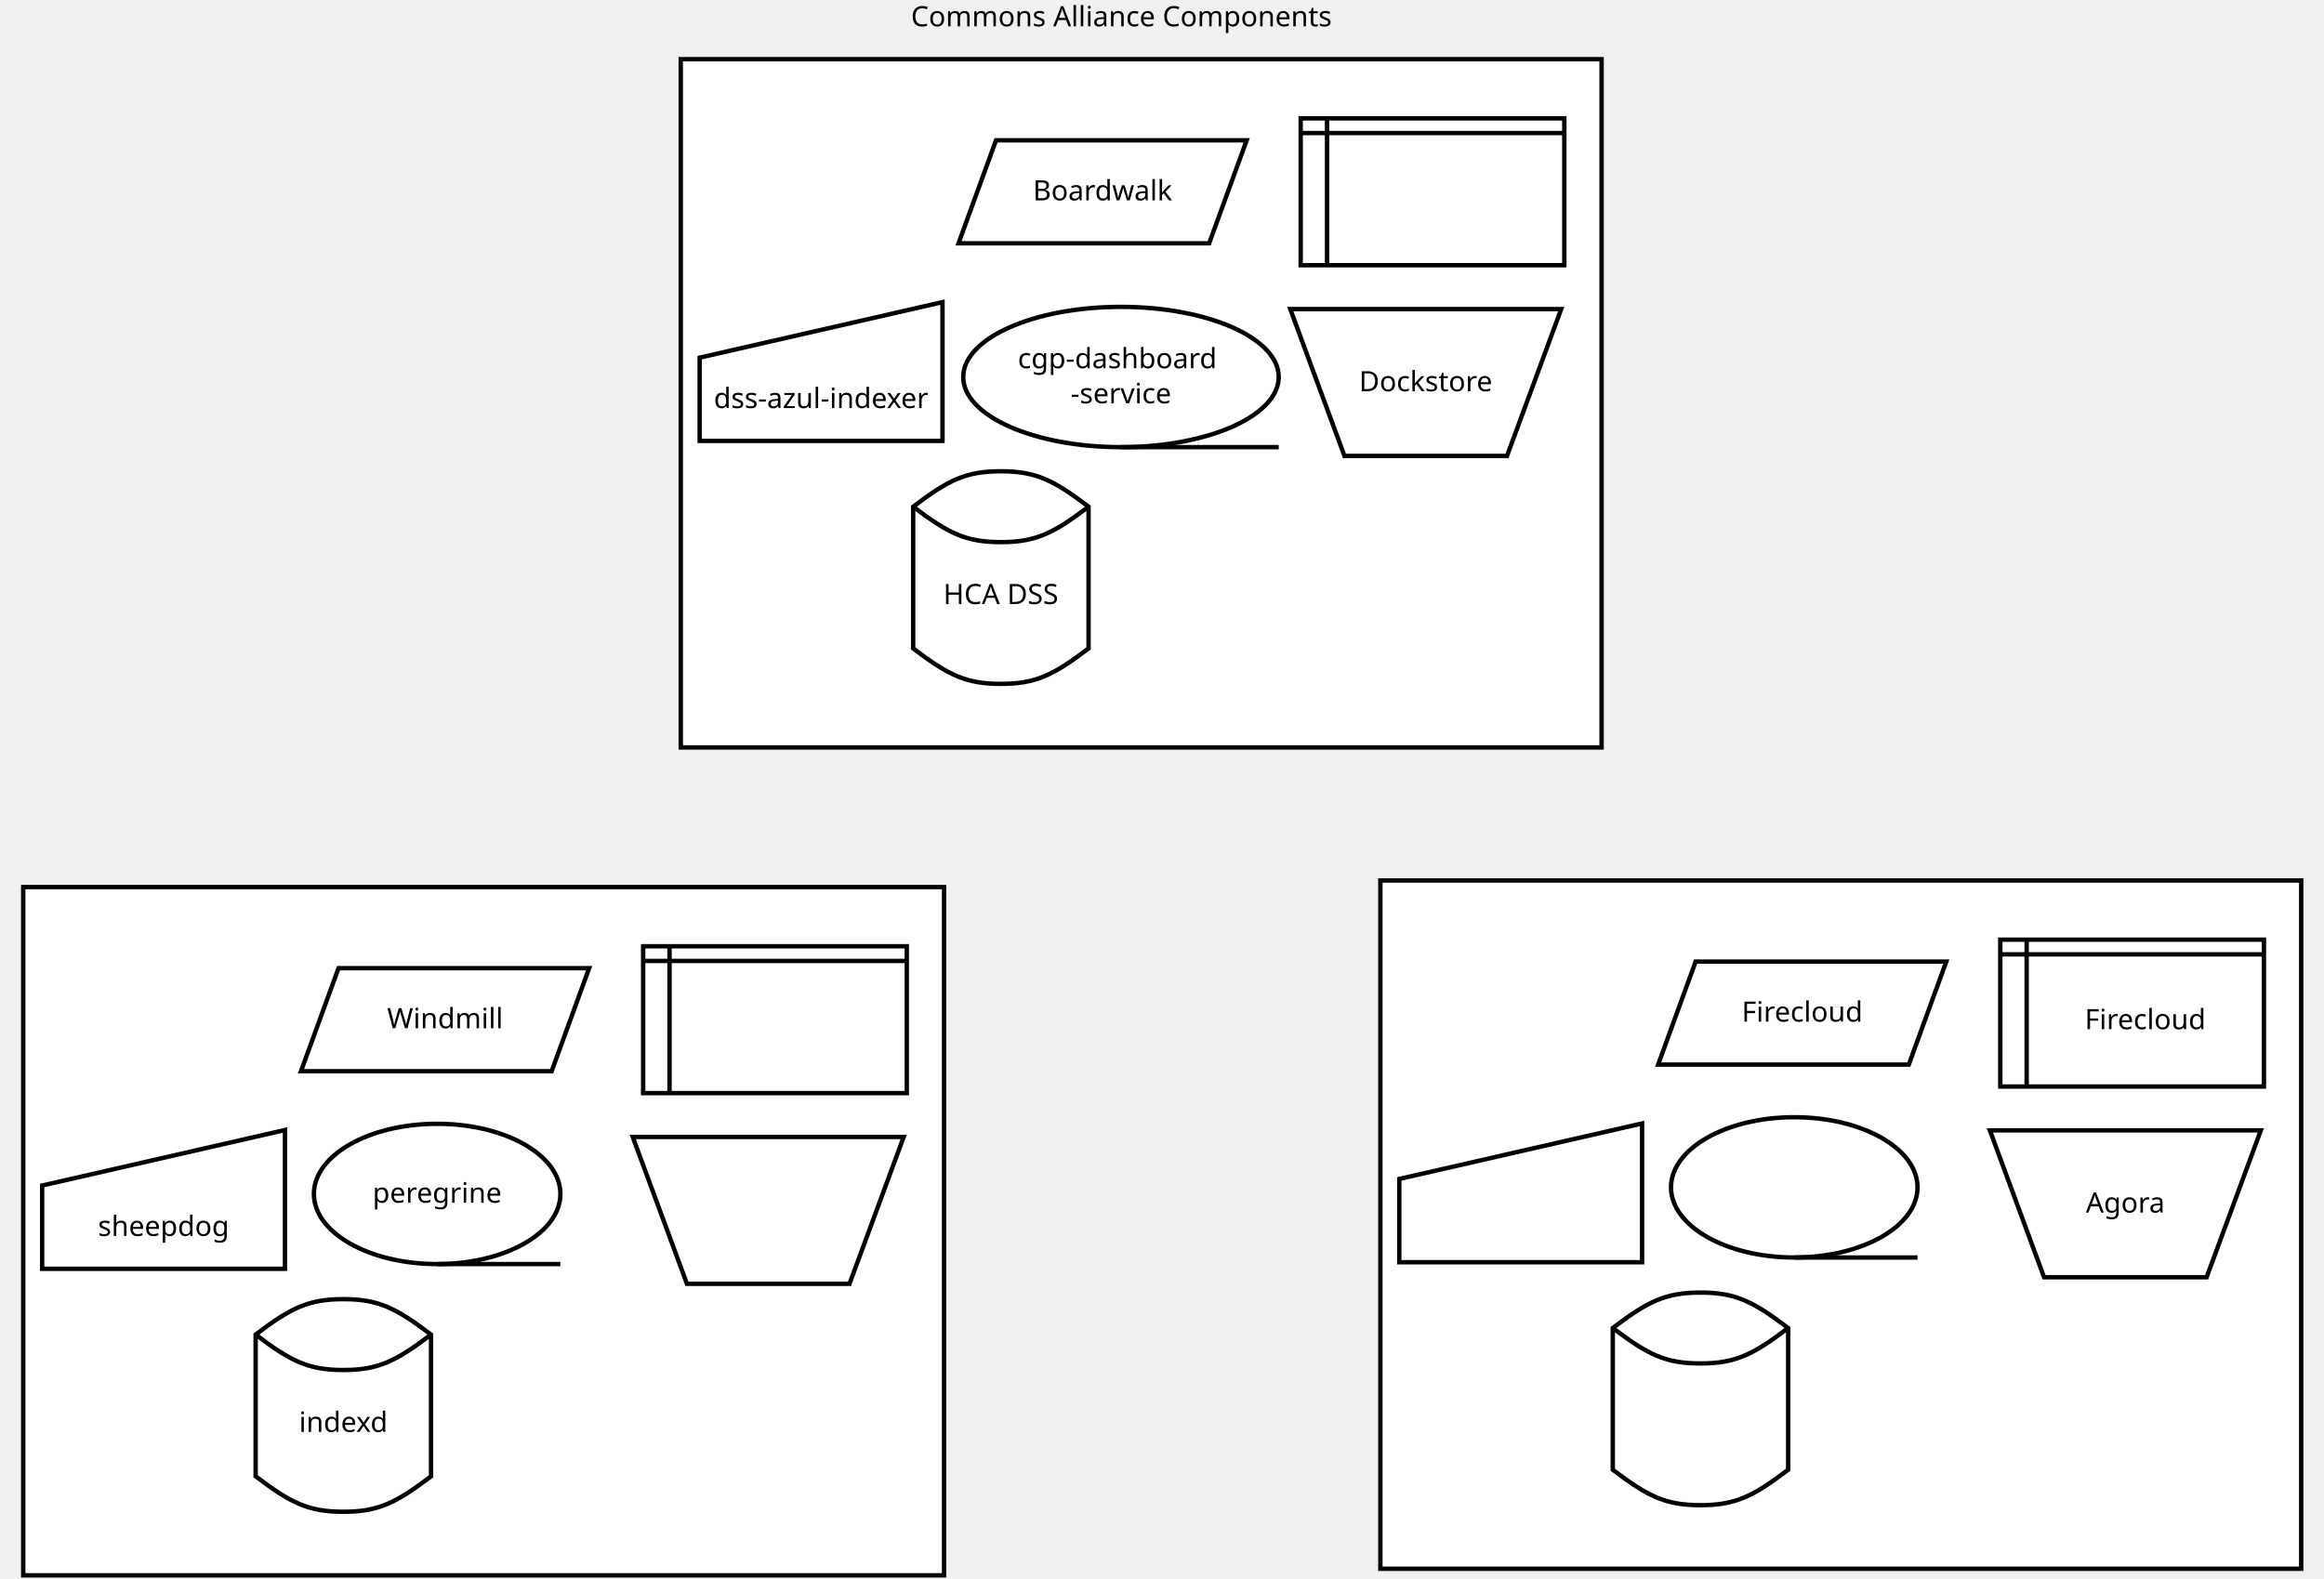
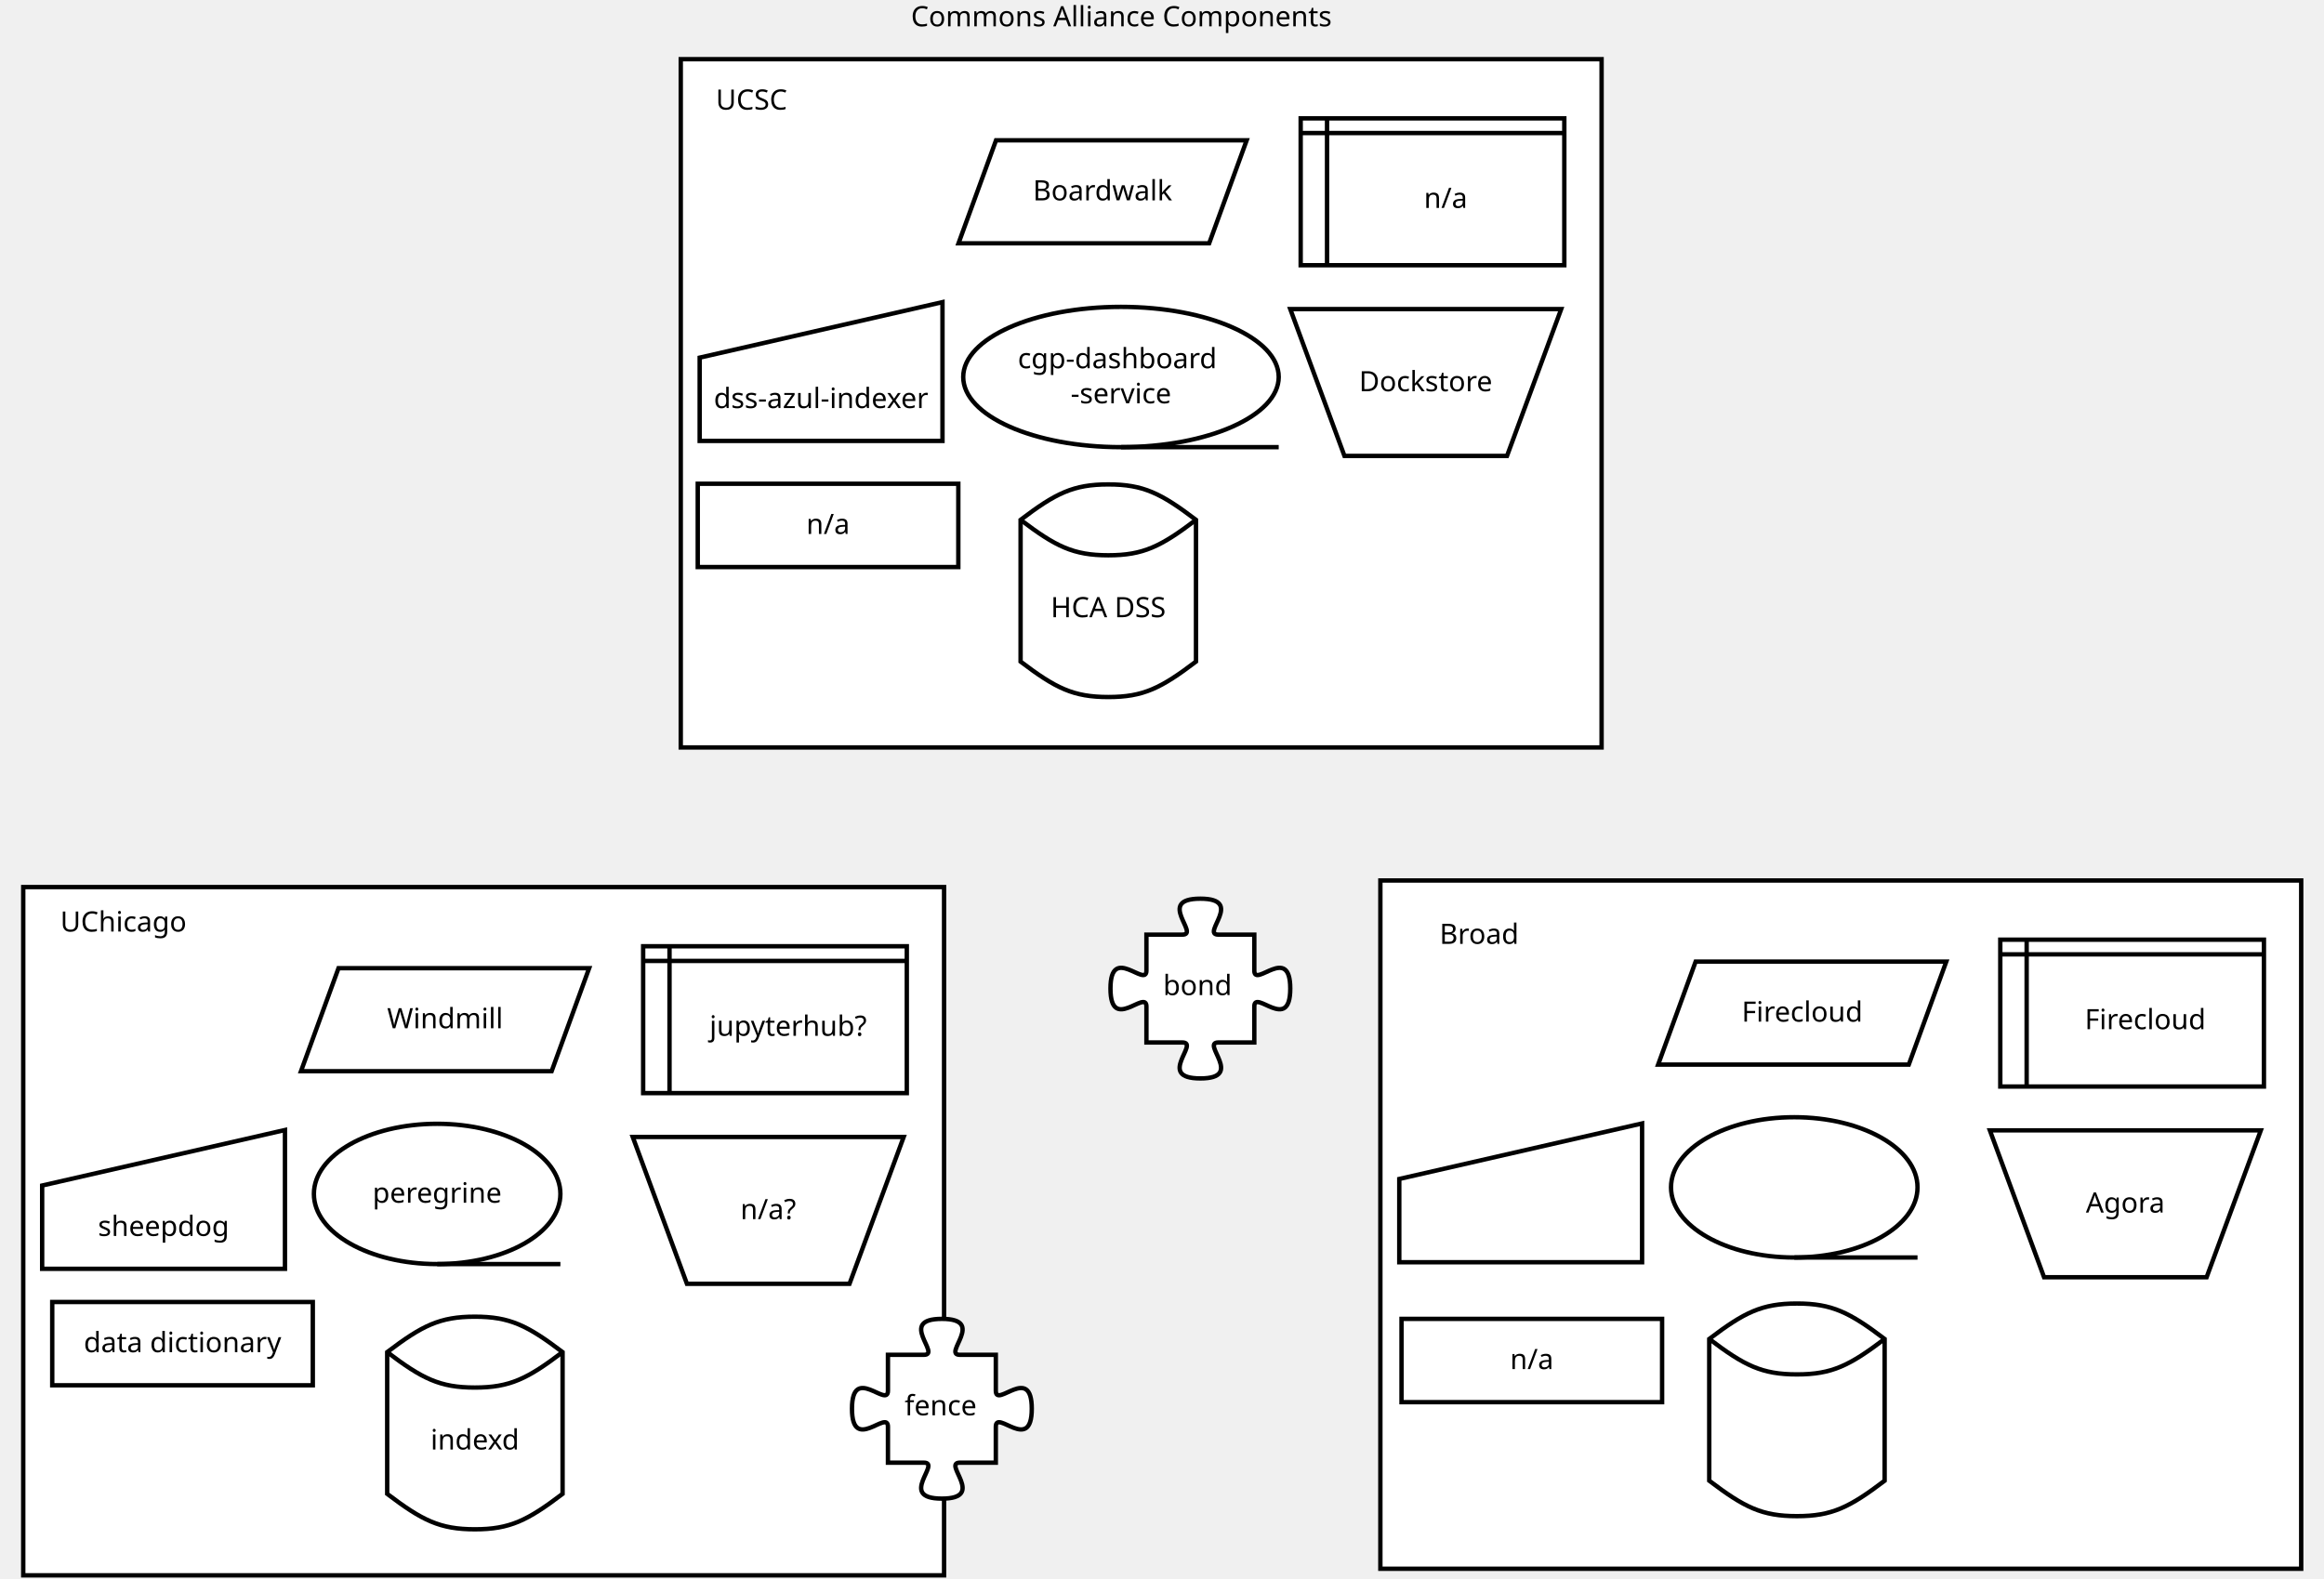
<svg xmlns="http://www.w3.org/2000/svg" width="53cm" height="36cm" viewBox="1 89 1041 720">
  <g id="Background">
    <text font-size="12.8" style="fill: #000000; fill-opacity: 1; stroke: none;text-anchor:start;font-family:sans-serif;font-style:normal;font-weight:normal" x="407" y="101">
      <tspan x="407" y="101">Commons Alliance Components</tspan>
    </text>
    <g>
      <rect style="fill: #ffffff; fill-opacity: 1; stroke-opacity: 1; stroke-width: 2; stroke: #000000" x="302" y="116" width="420" height="314" rx="0" ry="0" />
      <text font-size="12.8" style="fill: #000000; fill-opacity: 1; stroke: none;text-anchor:middle;font-family:sans-serif;font-style:normal;font-weight:normal" x="512" y="276.9">
        <tspan x="512" y="276.9" />
      </text>
    </g>
    <g>
-       <path style="fill: #ffffff; fill-opacity: 1; stroke-opacity: 1; stroke-width: 2; stroke: #000000" fill-rule="evenodd" d="M 408 320.167 C 424,308.042 432,304 448,304 C 464,304 472,308.042 488,320.167 L 488,384.833 C 472,396.958 464,401 448,401 C 432,401 424,396.958 408,384.833 L 408,320.167z" />
-       <path style="fill: none; stroke-opacity: 1; stroke-width: 2; stroke: #000000" d="M 408 320.167 C 424,332.292 432,336.333 448,336.333 C 464,336.333 472,332.292 488,320.167" />
-       <text font-size="12.8" style="fill: #000000; fill-opacity: 1; stroke: none;text-anchor:middle;font-family:sans-serif;font-style:normal;font-weight:normal" x="448" y="364.583">
-         <tspan x="448" y="364.583">HCA DSS</tspan>
+       <path style="fill: #ffffff; fill-opacity: 1; stroke-opacity: 1; stroke-width: 2; stroke: #000000" fill-rule="evenodd" d="M 457 326.167 C 473,314.042 481,310 497,310 C 513,310 521,314.042 537,326.167 L 537,390.833 C 521,402.958 513,407 497,407 C 481,407 473,402.958 457,390.833 L 457,326.167z" />
+       <path style="fill: none; stroke-opacity: 1; stroke-width: 2; stroke: #000000" d="M 457 326.167 C 473,338.292 481,342.333 497,342.333 C 513,342.333 521,338.292 537,326.167" />
+       <text font-size="12.8" style="fill: #000000; fill-opacity: 1; stroke: none;text-anchor:middle;font-family:sans-serif;font-style:normal;font-weight:normal" x="497" y="370.583">
+         <tspan x="497" y="370.583">HCA DSS</tspan>
      </text>
    </g>
    <g>
-       <polygon style="fill: #ffffff; fill-opacity: 1; stroke-opacity: 1; stroke-width: 2; stroke: #000000" fill-rule="evenodd" points="445.796,153 560.119,153 543.013,200 428.689,200 " />
-       <text font-size="12.8" style="fill: #000000; fill-opacity: 1; stroke: none;text-anchor:middle;font-family:sans-serif;font-style:normal;font-weight:normal" x="494.404" y="180.4">
-         <tspan x="494.404" y="180.4">Boardwalk</tspan>
+       <polygon style="fill: #ffffff; fill-opacity: 1; stroke-opacity: 1; stroke-width: 2; stroke: #000000" fill-rule="evenodd" points="445.797,153 560.12,153 543.014,200 428.69,200 " />
+       <text font-size="12.8" style="fill: #000000; fill-opacity: 1; stroke: none;text-anchor:middle;font-family:sans-serif;font-style:normal;font-weight:normal" x="494.405" y="180.4">
+         <tspan x="494.405" y="180.4">Boardwalk</tspan>
      </text>
    </g>
    <g>
      <path style="fill: #ffffff; fill-opacity: 1; stroke-opacity: 1; stroke-width: 2; stroke: #000000" fill-rule="evenodd" d="M 580 230 L 703.583,230 L 678.867,297 L 604.717,297 L 580,230z" />
      <text font-size="12.8" style="fill: #000000; fill-opacity: 1; stroke: none;text-anchor:middle;font-family:sans-serif;font-style:normal;font-weight:normal" x="641.792" y="267.5">
        <tspan x="641.792" y="267.5">Dockstore</tspan>
      </text>
    </g>
    <g>
      <rect style="fill: #ffffff; fill-opacity: 1; stroke-opacity: 1; stroke-width: 2; stroke: #000000" x="584.75" y="143" width="120.25" height="67" rx="0" ry="0" />
      <line style="fill: none; stroke-opacity: 1; stroke-width: 2; stroke: #000000" x1="596.775" y1="143" x2="596.775" y2="210" />
      <line style="fill: none; stroke-opacity: 1; stroke-width: 2; stroke: #000000" x1="584.75" y1="149.7" x2="705" y2="149.7" />
-       <text font-size="12.8" style="fill: #000000; fill-opacity: 1; stroke: none;text-anchor:middle;font-family:sans-serif;font-style:normal;font-weight:normal" x="650.887" y="183.85">
-         <tspan x="650.887" y="183.85" />
+       <text font-size="12.8" style="fill: #000000; fill-opacity: 1; stroke: none;text-anchor:middle;font-family:sans-serif;font-style:normal;font-weight:normal" x="650.888" y="183.85">
+         <tspan x="650.888" y="183.85">n/a</tspan>
      </text>
    </g>
    <g>
-       <ellipse style="fill: #ffffff; fill-opacity: 1; stroke-opacity: 1; stroke-width: 2; stroke: #000000" cx="502.786" cy="261" rx="71.949" ry="32" />
-       <line style="fill: none; stroke-opacity: 1; stroke-width: 2; stroke: #000000" x1="502.786" y1="293" x2="574.734" y2="293" />
-       <text font-size="12.8" style="fill: #000000; fill-opacity: 1; stroke: none;text-anchor:middle;font-family:sans-serif;font-style:normal;font-weight:normal" x="502.786" y="257">
-         <tspan x="502.786" y="257">cgp-dashboard</tspan>
-         <tspan x="502.786" y="273">-service</tspan>
+       <ellipse style="fill: #ffffff; fill-opacity: 1; stroke-opacity: 1; stroke-width: 2; stroke: #000000" cx="502.785" cy="261" rx="71.949" ry="32" />
+       <line style="fill: none; stroke-opacity: 1; stroke-width: 2; stroke: #000000" x1="502.785" y1="293" x2="574.734" y2="293" />
+       <text font-size="12.8" style="fill: #000000; fill-opacity: 1; stroke: none;text-anchor:middle;font-family:sans-serif;font-style:normal;font-weight:normal" x="502.785" y="257">
+         <tspan x="502.785" y="257">cgp-dashboard</tspan>
+         <tspan x="502.785" y="273">-service</tspan>
      </text>
    </g>
    <g>
-       <path style="fill: #ffffff; fill-opacity: 1; stroke-opacity: 1; stroke-width: 2; stroke: #000000" fill-rule="evenodd" d="M 310.625 252.167 L 421.375,226.833 L 421.375,290.167 L 310.625,290.167 L 310.625,252.167z" />
-       <text font-size="12.8" style="fill: #000000; fill-opacity: 1; stroke: none;text-anchor:middle;font-family:sans-serif;font-style:normal;font-weight:normal" x="366" y="275.167">
-         <tspan x="366" y="275.167">dss-azul-indexer</tspan>
+       <path style="fill: #ffffff; fill-opacity: 1; stroke-opacity: 1; stroke-width: 2; stroke: #000000" fill-rule="evenodd" d="M 310.626 252.167 L 421.376,226.834 L 421.376,290.167 L 310.626,290.167 L 310.626,252.167z" />
+       <text font-size="12.8" style="fill: #000000; fill-opacity: 1; stroke: none;text-anchor:middle;font-family:sans-serif;font-style:normal;font-weight:normal" x="366.001" y="275.167">
+         <tspan x="366.001" y="275.167">dss-azul-indexer</tspan>
      </text>
    </g>
    <g>
      <rect style="fill: #ffffff; fill-opacity: 1; stroke-opacity: 1; stroke-width: 2; stroke: #000000" x="2.1" y="493.7" width="420" height="314" rx="0" ry="0" />
      <text font-size="12.8" style="fill: #000000; fill-opacity: 1; stroke: none;text-anchor:middle;font-family:sans-serif;font-style:normal;font-weight:normal" x="212.1" y="654.6">
        <tspan x="212.1" y="654.6" />
      </text>
    </g>
    <g>
-       <path style="fill: #ffffff; fill-opacity: 1; stroke-opacity: 1; stroke-width: 2; stroke: #000000" fill-rule="evenodd" d="M 108.1 697.867 C 124.1,685.742 132.1,681.7 148.1,681.7 C 164.1,681.7 172.1,685.742 188.1,697.867 L 188.1,762.533 C 172.1,774.658 164.1,778.7 148.1,778.7 C 132.1,778.7 124.1,774.658 108.1,762.533 L 108.1,697.867z" />
-       <path style="fill: none; stroke-opacity: 1; stroke-width: 2; stroke: #000000" d="M 108.1 697.867 C 124.1,709.992 132.1,714.033 148.1,714.033 C 164.1,714.033 172.1,709.992 188.1,697.867" />
-       <text font-size="12.8" style="fill: #000000; fill-opacity: 1; stroke: none;text-anchor:middle;font-family:sans-serif;font-style:normal;font-weight:normal" x="148.1" y="742.283">
-         <tspan x="148.1" y="742.283">indexd</tspan>
+       <path style="fill: #ffffff; fill-opacity: 1; stroke-opacity: 1; stroke-width: 2; stroke: #000000" fill-rule="evenodd" d="M 168.1 705.867 C 184.1,693.742 192.1,689.7 208.1,689.7 C 224.1,689.7 232.1,693.742 248.1,705.867 L 248.1,770.533 C 232.1,782.658 224.1,786.7 208.1,786.7 C 192.1,786.7 184.1,782.658 168.1,770.533 L 168.1,705.867z" />
+       <path style="fill: none; stroke-opacity: 1; stroke-width: 2; stroke: #000000" d="M 168.1 705.867 C 184.1,717.992 192.1,722.033 208.1,722.033 C 224.1,722.033 232.1,717.992 248.1,705.867" />
+       <text font-size="12.8" style="fill: #000000; fill-opacity: 1; stroke: none;text-anchor:middle;font-family:sans-serif;font-style:normal;font-weight:normal" x="208.1" y="750.283">
+         <tspan x="208.1" y="750.283">indexd</tspan>
      </text>
    </g>
    <g>
-       <polygon style="fill: #ffffff; fill-opacity: 1; stroke-opacity: 1; stroke-width: 2; stroke: #000000" fill-rule="evenodd" points="145.896,530.7 260.219,530.7 243.113,577.7 128.789,577.7 " />
+       <polygon style="fill: #ffffff; fill-opacity: 1; stroke-opacity: 1; stroke-width: 2; stroke: #000000" fill-rule="evenodd" points="145.896,530.7 260.22,530.7 243.113,577.7 128.789,577.7 " />
      <text font-size="12.8" style="fill: #000000; fill-opacity: 1; stroke: none;text-anchor:middle;font-family:sans-serif;font-style:normal;font-weight:normal" x="194.504" y="558.1">
        <tspan x="194.504" y="558.1">Windmill</tspan>
      </text>
    </g>
    <g>
      <path style="fill: #ffffff; fill-opacity: 1; stroke-opacity: 1; stroke-width: 2; stroke: #000000" fill-rule="evenodd" d="M 280.1 607.7 L 403.683,607.7 L 378.967,674.7 L 304.817,674.7 L 280.1,607.7z" />
      <text font-size="12.8" style="fill: #000000; fill-opacity: 1; stroke: none;text-anchor:middle;font-family:sans-serif;font-style:normal;font-weight:normal" x="341.892" y="645.2">
-         <tspan x="341.892" y="645.2" />
+         <tspan x="341.892" y="645.2">n/a?</tspan>
      </text>
    </g>
    <g>
      <rect style="fill: #ffffff; fill-opacity: 1; stroke-opacity: 1; stroke-width: 2; stroke: #000000" x="284.85" y="520.7" width="120.25" height="67" rx="0" ry="0" />
      <line style="fill: none; stroke-opacity: 1; stroke-width: 2; stroke: #000000" x1="296.875" y1="520.7" x2="296.875" y2="587.7" />
      <line style="fill: none; stroke-opacity: 1; stroke-width: 2; stroke: #000000" x1="284.85" y1="527.4" x2="405.1" y2="527.4" />
-       <text font-size="12.8" style="fill: #000000; fill-opacity: 1; stroke: none;text-anchor:middle;font-family:sans-serif;font-style:normal;font-weight:normal" x="350.987" y="561.55">
-         <tspan x="350.987" y="561.55" />
+       <text font-size="12.8" style="fill: #000000; fill-opacity: 1; stroke: none;text-anchor:middle;font-family:sans-serif;font-style:normal;font-weight:normal" x="350.988" y="561.55">
+         <tspan x="350.988" y="561.55">jupyterhub?</tspan>
      </text>
    </g>
    <g>
      <ellipse style="fill: #ffffff; fill-opacity: 1; stroke-opacity: 1; stroke-width: 2; stroke: #000000" cx="190.886" cy="633.7" rx="56.214" ry="32" />
      <line style="fill: none; stroke-opacity: 1; stroke-width: 2; stroke: #000000" x1="190.886" y1="665.7" x2="247.1" y2="665.7" />
      <text font-size="12.8" style="fill: #000000; fill-opacity: 1; stroke: none;text-anchor:middle;font-family:sans-serif;font-style:normal;font-weight:normal" x="190.886" y="637.7">
        <tspan x="190.886" y="637.7">peregrine</tspan>
      </text>
    </g>
    <g>
-       <path style="fill: #ffffff; fill-opacity: 1; stroke-opacity: 1; stroke-width: 2; stroke: #000000" fill-rule="evenodd" d="M 10.725 629.867 L 121.475,604.533 L 121.475,667.867 L 10.725,667.867 L 10.725,629.867z" />
+       <path style="fill: #ffffff; fill-opacity: 1; stroke-opacity: 1; stroke-width: 2; stroke: #000000" fill-rule="evenodd" d="M 10.725 629.867 L 121.475,604.534 L 121.475,667.867 L 10.725,667.867 L 10.725,629.867z" />
      <text font-size="12.8" style="fill: #000000; fill-opacity: 1; stroke: none;text-anchor:middle;font-family:sans-serif;font-style:normal;font-weight:normal" x="66.1" y="652.867">
        <tspan x="66.1" y="652.867">sheepdog</tspan>
      </text>
    </g>
    <g>
      <rect style="fill: #ffffff; fill-opacity: 1; stroke-opacity: 1; stroke-width: 2; stroke: #000000" x="621.1" y="490.7" width="420" height="314" rx="0" ry="0" />
      <text font-size="12.8" style="fill: #000000; fill-opacity: 1; stroke: none;text-anchor:middle;font-family:sans-serif;font-style:normal;font-weight:normal" x="831.1" y="651.6">
        <tspan x="831.1" y="651.6" />
      </text>
    </g>
    <g>
-       <path style="fill: #ffffff; fill-opacity: 1; stroke-opacity: 1; stroke-width: 2; stroke: #000000" fill-rule="evenodd" d="M 727.1 694.867 C 743.1,682.742 751.1,678.7 767.1,678.7 C 783.1,678.7 791.1,682.742 807.1,694.867 L 807.1,759.533 C 791.1,771.658 783.1,775.7 767.1,775.7 C 751.1,775.7 743.1,771.658 727.1,759.533 L 727.1,694.867z" />
-       <path style="fill: none; stroke-opacity: 1; stroke-width: 2; stroke: #000000" d="M 727.1 694.867 C 743.1,706.992 751.1,711.033 767.1,711.033 C 783.1,711.033 791.1,706.992 807.1,694.867" />
-       <text font-size="12.8" style="fill: #000000; fill-opacity: 1; stroke: none;text-anchor:middle;font-family:sans-serif;font-style:normal;font-weight:normal" x="767.1" y="739.283">
-         <tspan x="767.1" y="739.283" />
+       <path style="fill: #ffffff; fill-opacity: 1; stroke-opacity: 1; stroke-width: 2; stroke: #000000" fill-rule="evenodd" d="M 771.1 699.867 C 787.1,687.742 795.1,683.7 811.1,683.7 C 827.1,683.7 835.1,687.742 851.1,699.867 L 851.1,764.533 C 835.1,776.658 827.1,780.7 811.1,780.7 C 795.1,780.7 787.1,776.658 771.1,764.533 L 771.1,699.867z" />
+       <path style="fill: none; stroke-opacity: 1; stroke-width: 2; stroke: #000000" d="M 771.1 699.867 C 787.1,711.992 795.1,716.033 811.1,716.033 C 827.1,716.033 835.1,711.992 851.1,699.867" />
+       <text font-size="12.8" style="fill: #000000; fill-opacity: 1; stroke: none;text-anchor:middle;font-family:sans-serif;font-style:normal;font-weight:normal" x="811.1" y="744.283">
+         <tspan x="811.1" y="744.283" />
      </text>
    </g>
    <g>
-       <polygon style="fill: #ffffff; fill-opacity: 1; stroke-opacity: 1; stroke-width: 2; stroke: #000000" fill-rule="evenodd" points="764.896,527.7 879.219,527.7 862.113,574.7 747.789,574.7 " />
-       <text font-size="12.8" style="fill: #000000; fill-opacity: 1; stroke: none;text-anchor:middle;font-family:sans-serif;font-style:normal;font-weight:normal" x="813.504" y="555.1">
-         <tspan x="813.504" y="555.1">Firecloud</tspan>
+       <polygon style="fill: #ffffff; fill-opacity: 1; stroke-opacity: 1; stroke-width: 2; stroke: #000000" fill-rule="evenodd" points="764.897,527.7 879.22,527.7 862.114,574.7 747.79,574.7 " />
+       <text font-size="12.8" style="fill: #000000; fill-opacity: 1; stroke: none;text-anchor:middle;font-family:sans-serif;font-style:normal;font-weight:normal" x="813.505" y="555.1">
+         <tspan x="813.505" y="555.1">Firecloud</tspan>
      </text>
    </g>
    <g>
      <path style="fill: #ffffff; fill-opacity: 1; stroke-opacity: 1; stroke-width: 2; stroke: #000000" fill-rule="evenodd" d="M 899.1 604.7 L 1022.68,604.7 L 997.967,671.7 L 923.817,671.7 L 899.1,604.7z" />
      <text font-size="12.8" style="fill: #000000; fill-opacity: 1; stroke: none;text-anchor:middle;font-family:sans-serif;font-style:normal;font-weight:normal" x="960.892" y="642.2">
        <tspan x="960.892" y="642.2">Agora</tspan>
      </text>
    </g>
    <g>
      <rect style="fill: #ffffff; fill-opacity: 1; stroke-opacity: 1; stroke-width: 2; stroke: #000000" x="903.85" y="517.7" width="120.25" height="67" rx="0" ry="0" />
      <line style="fill: none; stroke-opacity: 1; stroke-width: 2; stroke: #000000" x1="915.875" y1="517.7" x2="915.875" y2="584.7" />
      <line style="fill: none; stroke-opacity: 1; stroke-width: 2; stroke: #000000" x1="903.85" y1="524.4" x2="1024.1" y2="524.4" />
      <text font-size="12.8" style="fill: #000000; fill-opacity: 1; stroke: none;text-anchor:middle;font-family:sans-serif;font-style:normal;font-weight:normal" x="969.987" y="558.55">
        <tspan x="969.987" y="558.55">Firecloud</tspan>
      </text>
    </g>
    <g>
      <ellipse style="fill: #ffffff; fill-opacity: 1; stroke-opacity: 1; stroke-width: 2; stroke: #000000" cx="809.886" cy="630.7" rx="56.214" ry="32" />
-       <line style="fill: none; stroke-opacity: 1; stroke-width: 2; stroke: #000000" x1="809.886" y1="662.7" x2="866.1" y2="662.7" />
+       <line style="fill: none; stroke-opacity: 1; stroke-width: 2; stroke: #000000" x1="809.886" y1="662.7" x2="866.101" y2="662.7" />
      <text font-size="12.8" style="fill: #000000; fill-opacity: 1; stroke: none;text-anchor:middle;font-family:sans-serif;font-style:normal;font-weight:normal" x="809.886" y="634.7">
        <tspan x="809.886" y="634.7" />
      </text>
    </g>
    <g>
-       <path style="fill: #ffffff; fill-opacity: 1; stroke-opacity: 1; stroke-width: 2; stroke: #000000" fill-rule="evenodd" d="M 629.725 626.867 L 740.475,601.533 L 740.475,664.867 L 629.725,664.867 L 629.725,626.867z" />
-       <text font-size="12.8" style="fill: #000000; fill-opacity: 1; stroke: none;text-anchor:middle;font-family:sans-serif;font-style:normal;font-weight:normal" x="685.1" y="649.867">
-         <tspan x="685.1" y="649.867" />
+       <path style="fill: #ffffff; fill-opacity: 1; stroke-opacity: 1; stroke-width: 2; stroke: #000000" fill-rule="evenodd" d="M 629.726 626.867 L 740.476,601.534 L 740.476,664.867 L 629.726,664.867 L 629.726,626.867z" />
+       <text font-size="12.8" style="fill: #000000; fill-opacity: 1; stroke: none;text-anchor:middle;font-family:sans-serif;font-style:normal;font-weight:normal" x="685.101" y="649.867">
+         <tspan x="685.101" y="649.867" />
+       </text>
+     </g>
+     <path style="fill: #ffffff; fill-opacity: 1; stroke-opacity: 1; stroke-width: 2; stroke: #000000" fill-rule="evenodd" d="M 514.4 515.4 C 526.7,515.4 522.6,515.4 530.8,515.4 C 539,515.4 518.5,499 539,499 C 559.5,499 539,515.4 547.2,515.4 C 555.4,515.4 559.5,515.4 563.6,515.4 C 563.6,519.5 563.6,523.6 563.6,531.8 C 563.6,540 580,519.5 580,540 C 580,560.5 563.6,540 563.6,548.2 C 563.6,556.4 563.6,560.5 563.6,564.6 C 559.5,564.6 555.4,564.6 547.2,564.6 C 539,564.6 559.5,581 539,581 C 518.5,581 539,564.6 530.8,564.6 C 522.6,564.6 518.5,564.6 514.4,564.6 C 514.4,560.5 514.4,556.4 514.4,548.2 C 514.4,540 498,560.5 498,540 C 498,519.5 514.4,540 514.4,531.8 C 514.4,523.6 514.4,519.5 514.4,515.4z" />
+     <text font-size="12.8" style="fill: #000000; fill-opacity: 1; stroke: none;text-anchor:start;font-family:sans-serif;font-style:normal;font-weight:normal" x="522" y="543">
+       <tspan x="522" y="543">bond</tspan>
+     </text>
+     <path style="fill: #ffffff; fill-opacity: 1; stroke-opacity: 1; stroke-width: 2; stroke: #000000" fill-rule="evenodd" d="M 396.5 707.1 C 408.8,707.1 404.7,707.1 412.9,707.1 C 421.1,707.1 400.6,690.7 421.1,690.7 C 441.6,690.7 421.1,707.1 429.3,707.1 C 437.5,707.1 441.6,707.1 445.7,707.1 C 445.7,711.2 445.7,715.3 445.7,723.5 C 445.7,731.7 462.1,711.2 462.1,731.7 C 462.1,752.2 445.7,731.7 445.7,739.9 C 445.7,748.1 445.7,752.2 445.7,756.3 C 441.6,756.3 437.5,756.3 429.3,756.3 C 421.1,756.3 441.6,772.7 421.1,772.7 C 400.6,772.7 421.1,756.3 412.9,756.3 C 404.7,756.3 400.6,756.3 396.5,756.3 C 396.5,752.2 396.5,748.1 396.5,739.9 C 396.5,731.7 380.1,752.2 380.1,731.7 C 380.1,711.2 396.5,731.7 396.5,723.5 C 396.5,715.3 396.5,711.2 396.5,707.1z" />
+     <text font-size="12.8" style="fill: #000000; fill-opacity: 1; stroke: none;text-anchor:start;font-family:sans-serif;font-style:normal;font-weight:normal" x="404.1" y="734.7">
+       <tspan x="404.1" y="734.7">fence</tspan>
+     </text>
+     <text font-size="12.8" style="fill: #000000; fill-opacity: 1; stroke: none;text-anchor:start;font-family:sans-serif;font-style:normal;font-weight:normal" x="318" y="139">
+       <tspan x="318" y="139">UCSC</tspan>
+     </text>
+     <text font-size="12.8" style="fill: #000000; fill-opacity: 1; stroke: none;text-anchor:start;font-family:sans-serif;font-style:normal;font-weight:normal" x="19" y="514">
+       <tspan x="19" y="514">UChicago</tspan>
+     </text>
+     <text font-size="12.8" style="fill: #000000; fill-opacity: 1; stroke: none;text-anchor:start;font-family:sans-serif;font-style:normal;font-weight:normal" x="648.1" y="519.6">
+       <tspan x="648.1" y="519.6">Broad</tspan>
+     </text>
+     <g>
+       <rect style="fill: #ffffff; fill-opacity: 1; stroke-opacity: 1; stroke-width: 2; stroke: #000000" x="15.325" y="683" width="118.85" height="38" rx="0" ry="0" />
+       <text font-size="12.8" style="fill: #000000; fill-opacity: 1; stroke: none;text-anchor:middle;font-family:sans-serif;font-style:normal;font-weight:normal" x="74.75" y="705.9">
+         <tspan x="74.75" y="705.9">data dictionary</tspan>
+       </text>
+     </g>
+     <g>
+       <rect style="fill: #ffffff; fill-opacity: 1; stroke-opacity: 1; stroke-width: 2; stroke: #000000" x="309.75" y="309.7" width="118.85" height="38" rx="0" ry="0" />
+       <text font-size="12.8" style="fill: #000000; fill-opacity: 1; stroke: none;text-anchor:middle;font-family:sans-serif;font-style:normal;font-weight:normal" x="369.175" y="332.6">
+         <tspan x="369.175" y="332.6">n/a</tspan>
+       </text>
+     </g>
+     <g>
+       <rect style="fill: #ffffff; fill-opacity: 1; stroke-opacity: 1; stroke-width: 2; stroke: #000000" x="630.75" y="690.7" width="118.85" height="38" rx="0" ry="0" />
+       <text font-size="12.8" style="fill: #000000; fill-opacity: 1; stroke: none;text-anchor:middle;font-family:sans-serif;font-style:normal;font-weight:normal" x="690.175" y="713.6">
+         <tspan x="690.175" y="713.6">n/a</tspan>
      </text>
    </g>
  </g>
</svg>
